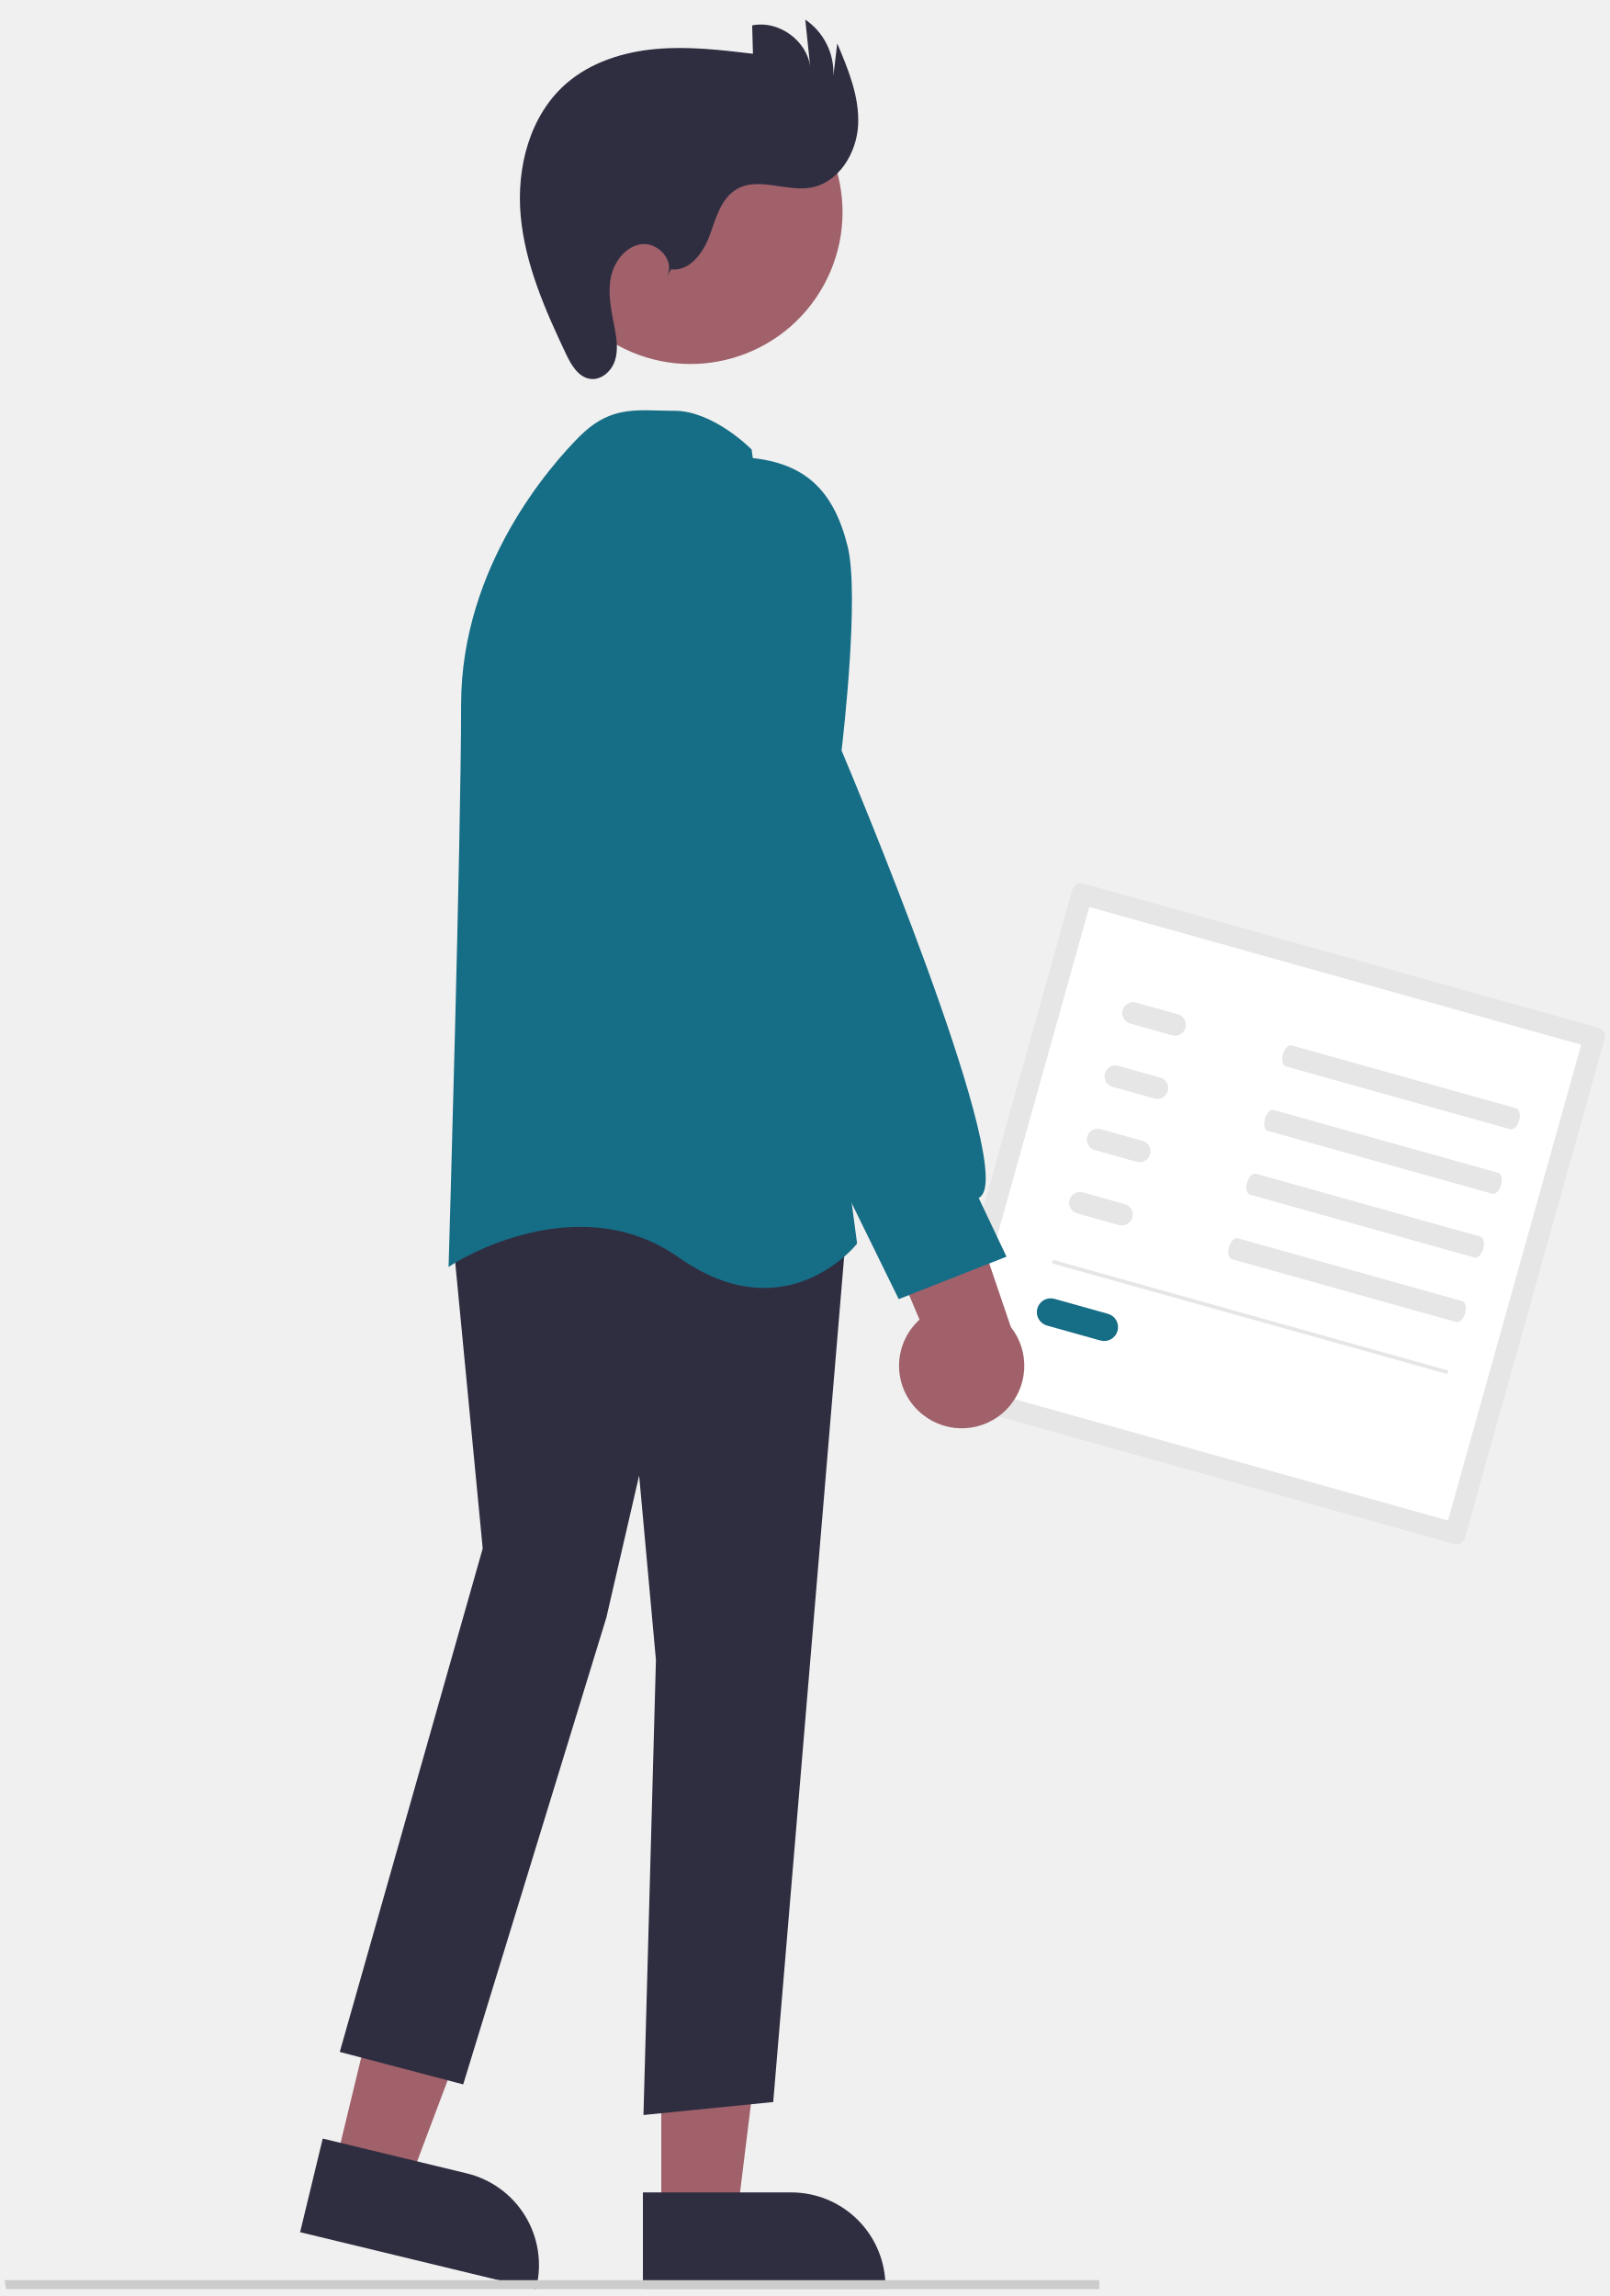
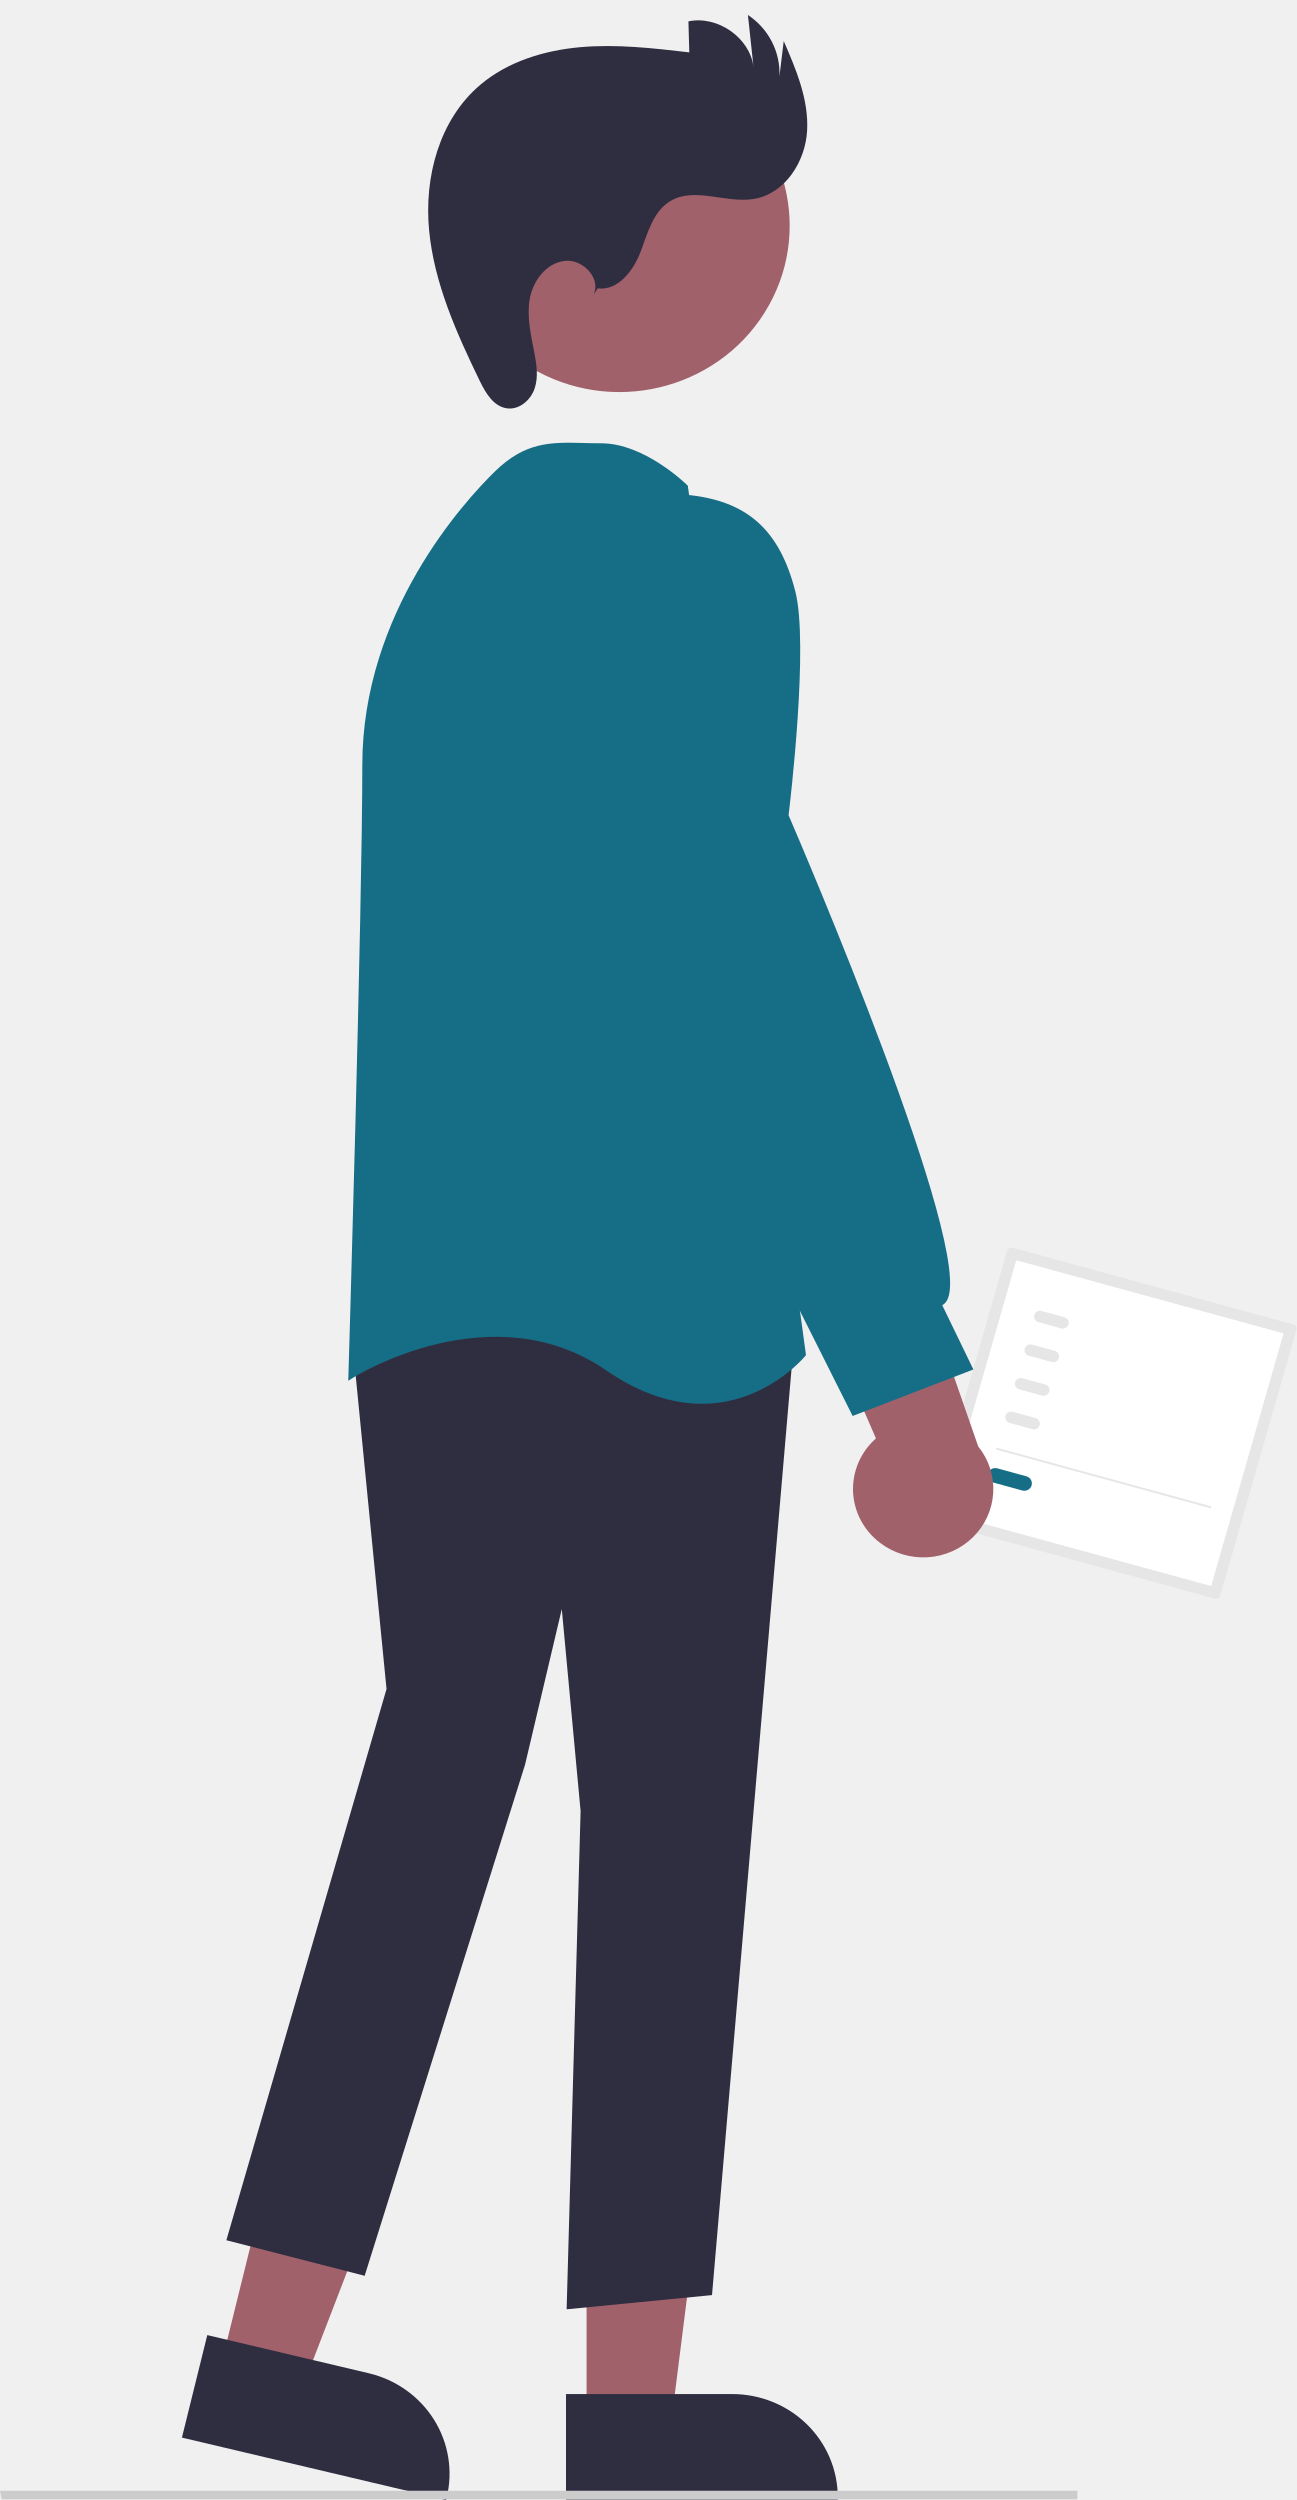
- <svg xmlns="http://www.w3.org/2000/svg" width="164" height="234" viewBox="0 0 164 234" fill="none">
-   <path d="M162.961 104.762C163.179 104.823 163.363 104.968 163.474 105.166C163.585 105.363 163.613 105.596 163.553 105.814L149.282 156.778C149.221 156.996 149.076 157.18 148.879 157.291C148.681 157.402 148.448 157.431 148.23 157.37L95.623 142.639C95.405 142.578 95.22 142.433 95.109 142.235C94.998 142.038 94.97 141.805 95.031 141.587L109.301 90.623C109.362 90.405 109.508 90.221 109.705 90.11C109.902 89.999 110.135 89.971 110.353 90.031L162.961 104.762Z" fill="#E6E6E6" />
-   <path d="M147.569 154.963L97.438 140.926L111.015 92.438L161.146 106.475L147.569 154.963Z" fill="white" />
-   <path d="M154.517 112.95C154.852 113.043 154.99 113.599 154.825 114.188C154.66 114.777 154.253 115.18 153.919 115.087L131.055 108.685C130.72 108.591 130.582 108.035 130.747 107.446C130.912 106.857 131.319 106.454 131.653 106.547L154.517 112.95Z" fill="#E6E6E6" />
-   <path d="M152.678 119.526C153.012 119.619 153.15 120.175 152.985 120.764C152.82 121.353 152.414 121.757 152.079 121.663L129.215 115.261C128.88 115.167 128.742 114.612 128.907 114.022C129.072 113.433 129.479 113.03 129.813 113.124L152.678 119.526Z" fill="#E6E6E6" />
-   <path d="M150.857 126.026C151.192 126.119 151.33 126.675 151.165 127.264C151 127.853 150.593 128.257 150.259 128.163L127.395 121.761C127.06 121.667 126.922 121.112 127.087 120.522C127.252 119.933 127.658 119.53 127.993 119.624L150.857 126.026Z" fill="#E6E6E6" />
-   <path d="M149.015 132.602C149.35 132.695 149.488 133.251 149.323 133.84C149.158 134.429 148.752 134.833 148.417 134.739L125.553 128.337C125.218 128.243 125.08 127.687 125.245 127.098C125.41 126.509 125.817 126.106 126.151 126.2L149.015 132.602Z" fill="#E6E6E6" />
-   <path d="M120.05 103.374C120.19 103.414 120.321 103.48 120.436 103.57C120.551 103.66 120.647 103.772 120.719 103.899C120.79 104.026 120.836 104.166 120.853 104.311C120.871 104.455 120.86 104.602 120.82 104.743C120.781 104.883 120.714 105.014 120.624 105.129C120.534 105.244 120.422 105.339 120.295 105.411C120.168 105.482 120.028 105.528 119.883 105.545C119.738 105.563 119.592 105.551 119.451 105.512L115.177 104.315C114.893 104.235 114.653 104.047 114.509 103.79C114.365 103.534 114.328 103.23 114.407 102.947C114.487 102.664 114.675 102.423 114.932 102.279C115.189 102.135 115.492 102.098 115.775 102.178L120.05 103.374Z" fill="#E6E6E6" />
-   <path d="M118.245 109.823C118.385 109.862 118.517 109.929 118.632 110.019C118.746 110.108 118.842 110.22 118.914 110.347C118.985 110.474 119.031 110.614 119.049 110.759C119.066 110.904 119.055 111.051 119.016 111.191C118.976 111.332 118.91 111.463 118.819 111.577C118.729 111.692 118.618 111.788 118.49 111.859C118.363 111.931 118.223 111.976 118.078 111.994C117.934 112.011 117.787 112 117.646 111.96L113.372 110.763C113.089 110.684 112.848 110.495 112.704 110.239C112.56 109.982 112.523 109.679 112.603 109.395C112.682 109.112 112.871 108.872 113.127 108.727C113.384 108.583 113.687 108.547 113.971 108.626L118.245 109.823Z" fill="#E6E6E6" />
-   <path d="M116.44 116.271C116.58 116.31 116.711 116.377 116.826 116.467C116.94 116.557 117.036 116.669 117.108 116.796C117.179 116.923 117.225 117.063 117.242 117.207C117.259 117.352 117.248 117.499 117.209 117.639C117.17 117.779 117.103 117.911 117.013 118.025C116.923 118.14 116.811 118.235 116.684 118.307C116.557 118.378 116.417 118.424 116.273 118.442C116.128 118.459 115.981 118.448 115.841 118.408L111.567 117.211C111.283 117.132 111.043 116.943 110.899 116.687C110.754 116.43 110.718 116.127 110.797 115.844C110.877 115.56 111.065 115.32 111.322 115.176C111.578 115.031 111.882 114.995 112.165 115.074L116.44 116.271Z" fill="#E6E6E6" />
-   <path d="M114.634 122.72C114.917 122.799 115.157 122.988 115.301 123.245C115.445 123.501 115.482 123.804 115.402 124.087C115.323 124.37 115.134 124.611 114.878 124.755C114.622 124.899 114.319 124.936 114.036 124.857L109.761 123.66C109.478 123.581 109.238 123.392 109.094 123.135C108.95 122.879 108.914 122.576 108.993 122.293C109.072 122.009 109.261 121.769 109.517 121.625C109.773 121.481 110.076 121.444 110.36 121.523L114.634 122.72Z" fill="#E6E6E6" />
-   <path d="M112.909 133.897C113.088 133.947 113.255 134.032 113.402 134.146C113.548 134.261 113.67 134.403 113.761 134.565C113.853 134.727 113.911 134.906 113.933 135.09C113.955 135.275 113.941 135.462 113.891 135.641C113.841 135.82 113.756 135.987 113.641 136.133C113.526 136.279 113.384 136.401 113.222 136.492C113.06 136.583 112.882 136.641 112.697 136.663C112.512 136.685 112.325 136.671 112.147 136.62L106.7 135.095C106.339 134.994 106.033 134.754 105.849 134.427C105.665 134.1 105.619 133.714 105.72 133.353C105.821 132.991 106.061 132.685 106.388 132.501C106.715 132.318 107.102 132.271 107.463 132.372L112.909 133.897Z" fill="#166D86" />
-   <path d="M107.304 128.397L147.607 139.683L147.507 140.041L107.204 128.756L107.304 128.397Z" fill="#E6E6E6" />
-   <path d="M34.141 220.75L41.652 222.566L52.23 194.459L41.145 191.779L34.141 220.75Z" fill="#A0616A" />
-   <path d="M54.612 233.304L54.663 233.094C55.258 230.619 54.848 228.01 53.521 225.838C52.195 223.666 50.061 222.108 47.588 221.507L32.892 217.955L30.585 227.496L54.612 233.304Z" fill="#2F2E41" />
-   <path d="M67.393 225.868L75.121 225.867L78.797 196.061L67.392 196.061L67.393 225.868Z" fill="#A0616A" />
-   <path d="M65.521 233.259L90.24 233.258V233.042C90.24 230.496 89.229 228.055 87.428 226.254C85.628 224.454 83.187 223.443 80.641 223.443H80.64L65.521 223.444L65.521 233.259Z" fill="#2F2E41" />
-   <path d="M78.802 214.231L86.305 124.811L55.245 119.086L55.122 119.063L46.031 124.907L49.195 157.816L34.627 209.124L47.206 212.435L61.798 164.85L65.137 150.379L66.849 169.183L65.578 215.553L78.802 214.231Z" fill="#2F2E41" />
-   <path d="M87.267 126.839L87.35 126.735L76.617 45.922L76.603 45.817L76.527 45.741C76.369 45.583 72.608 41.867 68.74 41.867C68.181 41.867 67.65 41.852 67.139 41.84C64.18 41.763 61.842 41.701 59.063 44.48C56.232 47.311 46.994 57.649 46.994 71.807C46.994 85.511 45.746 128.098 45.734 128.526L45.716 129.128L46.221 128.8C46.345 128.72 58.769 120.809 69.189 128.163C72.445 130.461 75.371 131.267 77.872 131.267C83.693 131.267 87.218 126.903 87.267 126.839Z" fill="#166D86" />
-   <path d="M62.957 35.198C55.455 31.097 52.697 21.691 56.798 14.188C60.9 6.686 70.306 3.929 77.808 8.03C85.311 12.131 88.068 21.538 83.967 29.04C79.866 36.542 70.459 39.3 62.957 35.198Z" fill="#A0616A" />
-   <path d="M94.082 144.206C93.349 143.639 92.75 142.918 92.327 142.093C91.903 141.269 91.665 140.362 91.63 139.436C91.595 138.51 91.764 137.588 92.124 136.734C92.484 135.88 93.027 135.116 93.714 134.494L84.922 113.757L96.434 115.875L103.018 135.243C103.985 136.467 104.47 138.004 104.38 139.561C104.29 141.119 103.632 142.589 102.531 143.694C101.429 144.799 99.961 145.461 98.404 145.556C96.847 145.65 95.309 145.17 94.082 144.206Z" fill="#A0616A" />
-   <path d="M102.576 128.075L99.745 122.098C99.92 121.993 100.064 121.843 100.163 121.665C102.808 117.081 86.831 79.014 85.766 76.489C85.929 75.115 87.606 60.563 86.38 55.657C84.936 49.883 81.972 47.192 76.468 46.659C70.399 46.089 68.761 54.331 68.746 54.414L68.74 75.603L75.706 99.995L91.592 132.402L102.576 128.075Z" fill="#166D86" />
-   <path d="M68.403 27.447C70.259 27.689 71.659 25.79 72.308 24.035C72.958 22.279 73.452 20.236 75.066 19.288C77.27 17.992 80.091 19.55 82.612 19.123C85.458 18.64 87.309 15.623 87.454 12.739C87.599 9.856 86.452 7.082 85.326 4.423L84.933 7.728C84.985 6.608 84.75 5.493 84.248 4.49C83.747 3.487 82.997 2.63 82.069 2L82.576 6.849C82.258 4.132 79.332 2.028 76.656 2.59L76.735 5.479C73.447 5.088 70.131 4.697 66.833 4.995C63.535 5.293 60.214 6.336 57.715 8.508C53.976 11.757 52.61 17.106 53.069 22.038C53.527 26.97 55.563 31.603 57.685 36.078C58.219 37.205 58.957 38.475 60.195 38.619C61.307 38.748 62.325 37.818 62.671 36.753C63.017 35.688 62.848 34.531 62.641 33.43C62.328 31.768 61.934 30.069 62.228 28.403C62.522 26.737 63.72 25.091 65.399 24.887C67.079 24.683 68.797 26.602 67.99 28.089L68.403 27.447Z" fill="#2F2E41" />
-   <path d="M0.629 233.294H112.037V232.384H0.464L0.629 233.294Z" fill="#CCCCCC" />
+ <svg xmlns="http://www.w3.org/2000/svg" width="181" height="349" viewBox="0 0 181 349" fill="none">
+   <path d="M180.536 184.897C180.698 184.942 180.836 185.047 180.918 185.191C181.001 185.334 181.022 185.504 180.977 185.662L170.354 222.735C170.308 222.893 170.2 223.028 170.054 223.108C169.907 223.189 169.733 223.21 169.571 223.165L130.411 212.45C130.248 212.405 130.111 212.3 130.028 212.156C129.946 212.013 129.925 211.843 129.97 211.685L140.593 174.612C140.638 174.454 140.746 174.319 140.893 174.239C141.04 174.158 141.214 174.137 141.376 174.182L180.536 184.897Z" fill="#E6E6E6" />
+   <path d="M169.079 221.415L131.762 211.204L141.868 175.932L179.186 186.143L169.079 221.415Z" fill="white" />
+   <path d="M148.595 183.888C148.7 183.916 148.797 183.965 148.883 184.03C148.968 184.096 149.04 184.177 149.093 184.269C149.146 184.362 149.18 184.463 149.193 184.569C149.206 184.674 149.198 184.781 149.169 184.883C149.139 184.985 149.09 185.081 149.023 185.164C148.956 185.248 148.872 185.317 148.778 185.369C148.683 185.421 148.579 185.454 148.471 185.467C148.363 185.48 148.254 185.471 148.15 185.442L144.968 184.572C144.757 184.514 144.578 184.377 144.471 184.19C144.363 184.004 144.336 183.783 144.395 183.577C144.454 183.371 144.595 183.196 144.786 183.091C144.976 182.986 145.202 182.959 145.413 183.017L148.595 183.888Z" fill="#E6E6E6" />
+   <path d="M147.249 188.579C147.354 188.607 147.452 188.656 147.537 188.721C147.623 188.786 147.694 188.868 147.747 188.96C147.8 189.053 147.835 189.154 147.848 189.26C147.861 189.365 147.852 189.472 147.823 189.574C147.794 189.676 147.744 189.772 147.677 189.855C147.61 189.938 147.527 190.008 147.432 190.06C147.337 190.112 147.233 190.145 147.125 190.158C147.018 190.17 146.908 190.162 146.804 190.133L143.622 189.263C143.411 189.205 143.232 189.068 143.125 188.881C143.017 188.695 142.99 188.474 143.049 188.268C143.108 188.062 143.249 187.887 143.44 187.782C143.631 187.677 143.857 187.65 144.068 187.708L147.249 188.579Z" fill="#E6E6E6" />
+   <path d="M145.906 193.269C146.011 193.298 146.109 193.346 146.194 193.412C146.279 193.477 146.351 193.558 146.404 193.651C146.457 193.743 146.491 193.845 146.504 193.95C146.517 194.055 146.508 194.162 146.479 194.264C146.45 194.366 146.4 194.462 146.333 194.545C146.266 194.628 146.183 194.698 146.089 194.75C145.994 194.802 145.89 194.835 145.782 194.848C145.675 194.861 145.565 194.852 145.461 194.824L142.279 193.953C142.068 193.895 141.889 193.758 141.782 193.572C141.675 193.385 141.647 193.164 141.707 192.958C141.766 192.752 141.906 192.577 142.097 192.472C142.288 192.367 142.514 192.341 142.725 192.399L145.906 193.269Z" fill="#E6E6E6" />
+   <path d="M144.562 197.96C144.772 198.018 144.951 198.156 145.058 198.342C145.165 198.529 145.192 198.749 145.133 198.955C145.074 199.161 144.934 199.336 144.743 199.441C144.553 199.546 144.327 199.572 144.116 199.515L140.934 198.644C140.724 198.586 140.545 198.449 140.438 198.263C140.331 198.076 140.304 197.856 140.363 197.65C140.422 197.444 140.562 197.269 140.753 197.164C140.943 197.059 141.169 197.032 141.38 197.09L144.562 197.96Z" fill="#E6E6E6" />
+   <path d="M143.279 206.091C143.412 206.127 143.537 206.189 143.646 206.272C143.755 206.356 143.845 206.459 143.913 206.577C143.981 206.695 144.025 206.824 144.041 206.959C144.058 207.093 144.047 207.229 144.01 207.359C143.973 207.489 143.909 207.611 143.824 207.717C143.738 207.823 143.632 207.912 143.512 207.978C143.391 208.045 143.258 208.087 143.121 208.103C142.984 208.119 142.844 208.108 142.711 208.072L138.657 206.962C138.388 206.889 138.16 206.714 138.023 206.476C137.887 206.238 137.852 205.957 137.927 205.695C138.003 205.432 138.182 205.209 138.425 205.075C138.668 204.942 138.956 204.908 139.225 204.981L143.279 206.091Z" fill="#166D86" />
+   <path d="M139.107 202.09L169.107 210.299L169.033 210.56L139.032 202.351L139.107 202.09Z" fill="#E6E6E6" />
+   <path d="M30.854 330.173L42.382 332.896L58.617 290.741L41.603 286.721L30.854 330.173Z" fill="#A0616A" />
+   <path d="M62.271 349L62.349 348.685C63.262 344.974 62.632 341.06 60.596 337.802C58.561 334.544 55.286 332.209 51.49 331.307L28.936 325.979L25.396 340.288L62.271 349Z" fill="#2F2E41" />
+   <path d="M81.887 337.847L93.746 337.846L99.389 293.143L81.885 293.144L81.887 337.847Z" fill="#A0616A" />
+   <path d="M79.014 348.933L116.951 348.931V348.607C116.951 344.789 115.399 341.127 112.636 338.427C109.873 335.727 106.126 334.21 102.218 334.21H102.218L79.013 334.211L79.014 348.933Z" fill="#2F2E41" />
+   <path d="M99.397 320.395L110.912 186.283L63.243 177.697L63.055 177.664L49.102 186.428L53.959 235.785L31.599 312.736L50.906 317.7L73.301 246.333L78.426 224.631L81.052 252.832L79.102 322.378L99.397 320.395Z" fill="#2F2E41" />
+   <path d="M112.388 189.325L112.514 189.169L96.041 67.967L96.02 67.809L95.904 67.695C95.661 67.458 89.89 61.885 83.953 61.885C83.095 61.885 82.279 61.863 81.496 61.844C76.954 61.728 73.365 61.636 69.101 65.804C64.755 70.05 50.579 85.554 50.579 106.788C50.579 127.341 48.663 191.213 48.644 191.856L48.617 192.758L49.391 192.266C49.582 192.146 68.65 180.281 84.642 191.31C89.639 194.757 94.129 195.966 97.968 195.966C106.902 195.966 112.311 189.42 112.388 189.325Z" fill="#166D86" />
+   <path d="M75.079 51.884C63.565 45.733 59.334 31.625 65.628 20.373C71.922 9.121 86.358 4.986 97.873 11.137C109.387 17.288 113.618 31.396 107.324 42.648C101.03 53.899 86.593 58.035 75.079 51.884Z" fill="#A0616A" />
+   <path d="M122.848 215.372C121.724 214.521 120.805 213.439 120.155 212.203C119.505 210.967 119.14 209.607 119.086 208.218C119.033 206.829 119.291 205.446 119.843 204.165C120.396 202.885 121.229 201.738 122.284 200.806L108.791 169.704L126.458 172.882L136.563 201.93C138.047 203.765 138.791 206.07 138.654 208.405C138.516 210.741 137.506 212.947 135.816 214.604C134.125 216.261 131.872 217.254 129.482 217.396C127.092 217.538 124.731 216.818 122.848 215.372Z" fill="#A0616A" />
+   <path d="M135.885 191.179L131.54 182.215C131.808 182.057 132.03 181.833 132.182 181.565C136.241 174.69 111.721 117.597 110.086 113.81C110.335 111.751 112.909 89.924 111.027 82.568C108.812 73.907 104.263 69.871 95.816 69.071C86.501 68.217 83.988 80.578 83.964 80.704L83.955 112.483L94.646 149.064L119.027 197.668L135.885 191.179Z" fill="#166D86" />
+   <path d="M83.438 40.258C86.286 40.62 88.434 37.773 89.431 35.14C90.427 32.508 91.187 29.443 93.663 28.021C97.046 26.078 101.375 28.415 105.244 27.774C109.613 27.05 112.454 22.525 112.676 18.2C112.899 13.875 111.138 9.715 109.409 5.727L108.806 10.683C108.887 9.004 108.525 7.332 107.756 5.828C106.986 4.324 105.835 3.038 104.411 2.093L105.189 9.365C104.701 5.291 100.21 2.134 96.103 2.979L96.225 7.311C91.179 6.725 86.089 6.138 81.027 6.584C75.966 7.031 70.869 8.596 67.033 11.853C61.295 16.726 59.2 24.749 59.903 32.146C60.607 39.542 63.731 46.491 66.988 53.203C67.807 54.892 68.94 56.798 70.84 57.013C72.547 57.206 74.109 55.812 74.64 54.215C75.171 52.617 74.912 50.882 74.594 49.232C74.114 46.739 73.509 44.19 73.96 41.692C74.411 39.194 76.251 36.725 78.828 36.419C81.405 36.113 84.042 38.991 82.803 41.221L83.438 40.258Z" fill="#2F2E41" />
+   <path d="M0.222 348.903H150.404V347.704H-0L0.222 348.903Z" fill="#CCCCCC" />
</svg>
